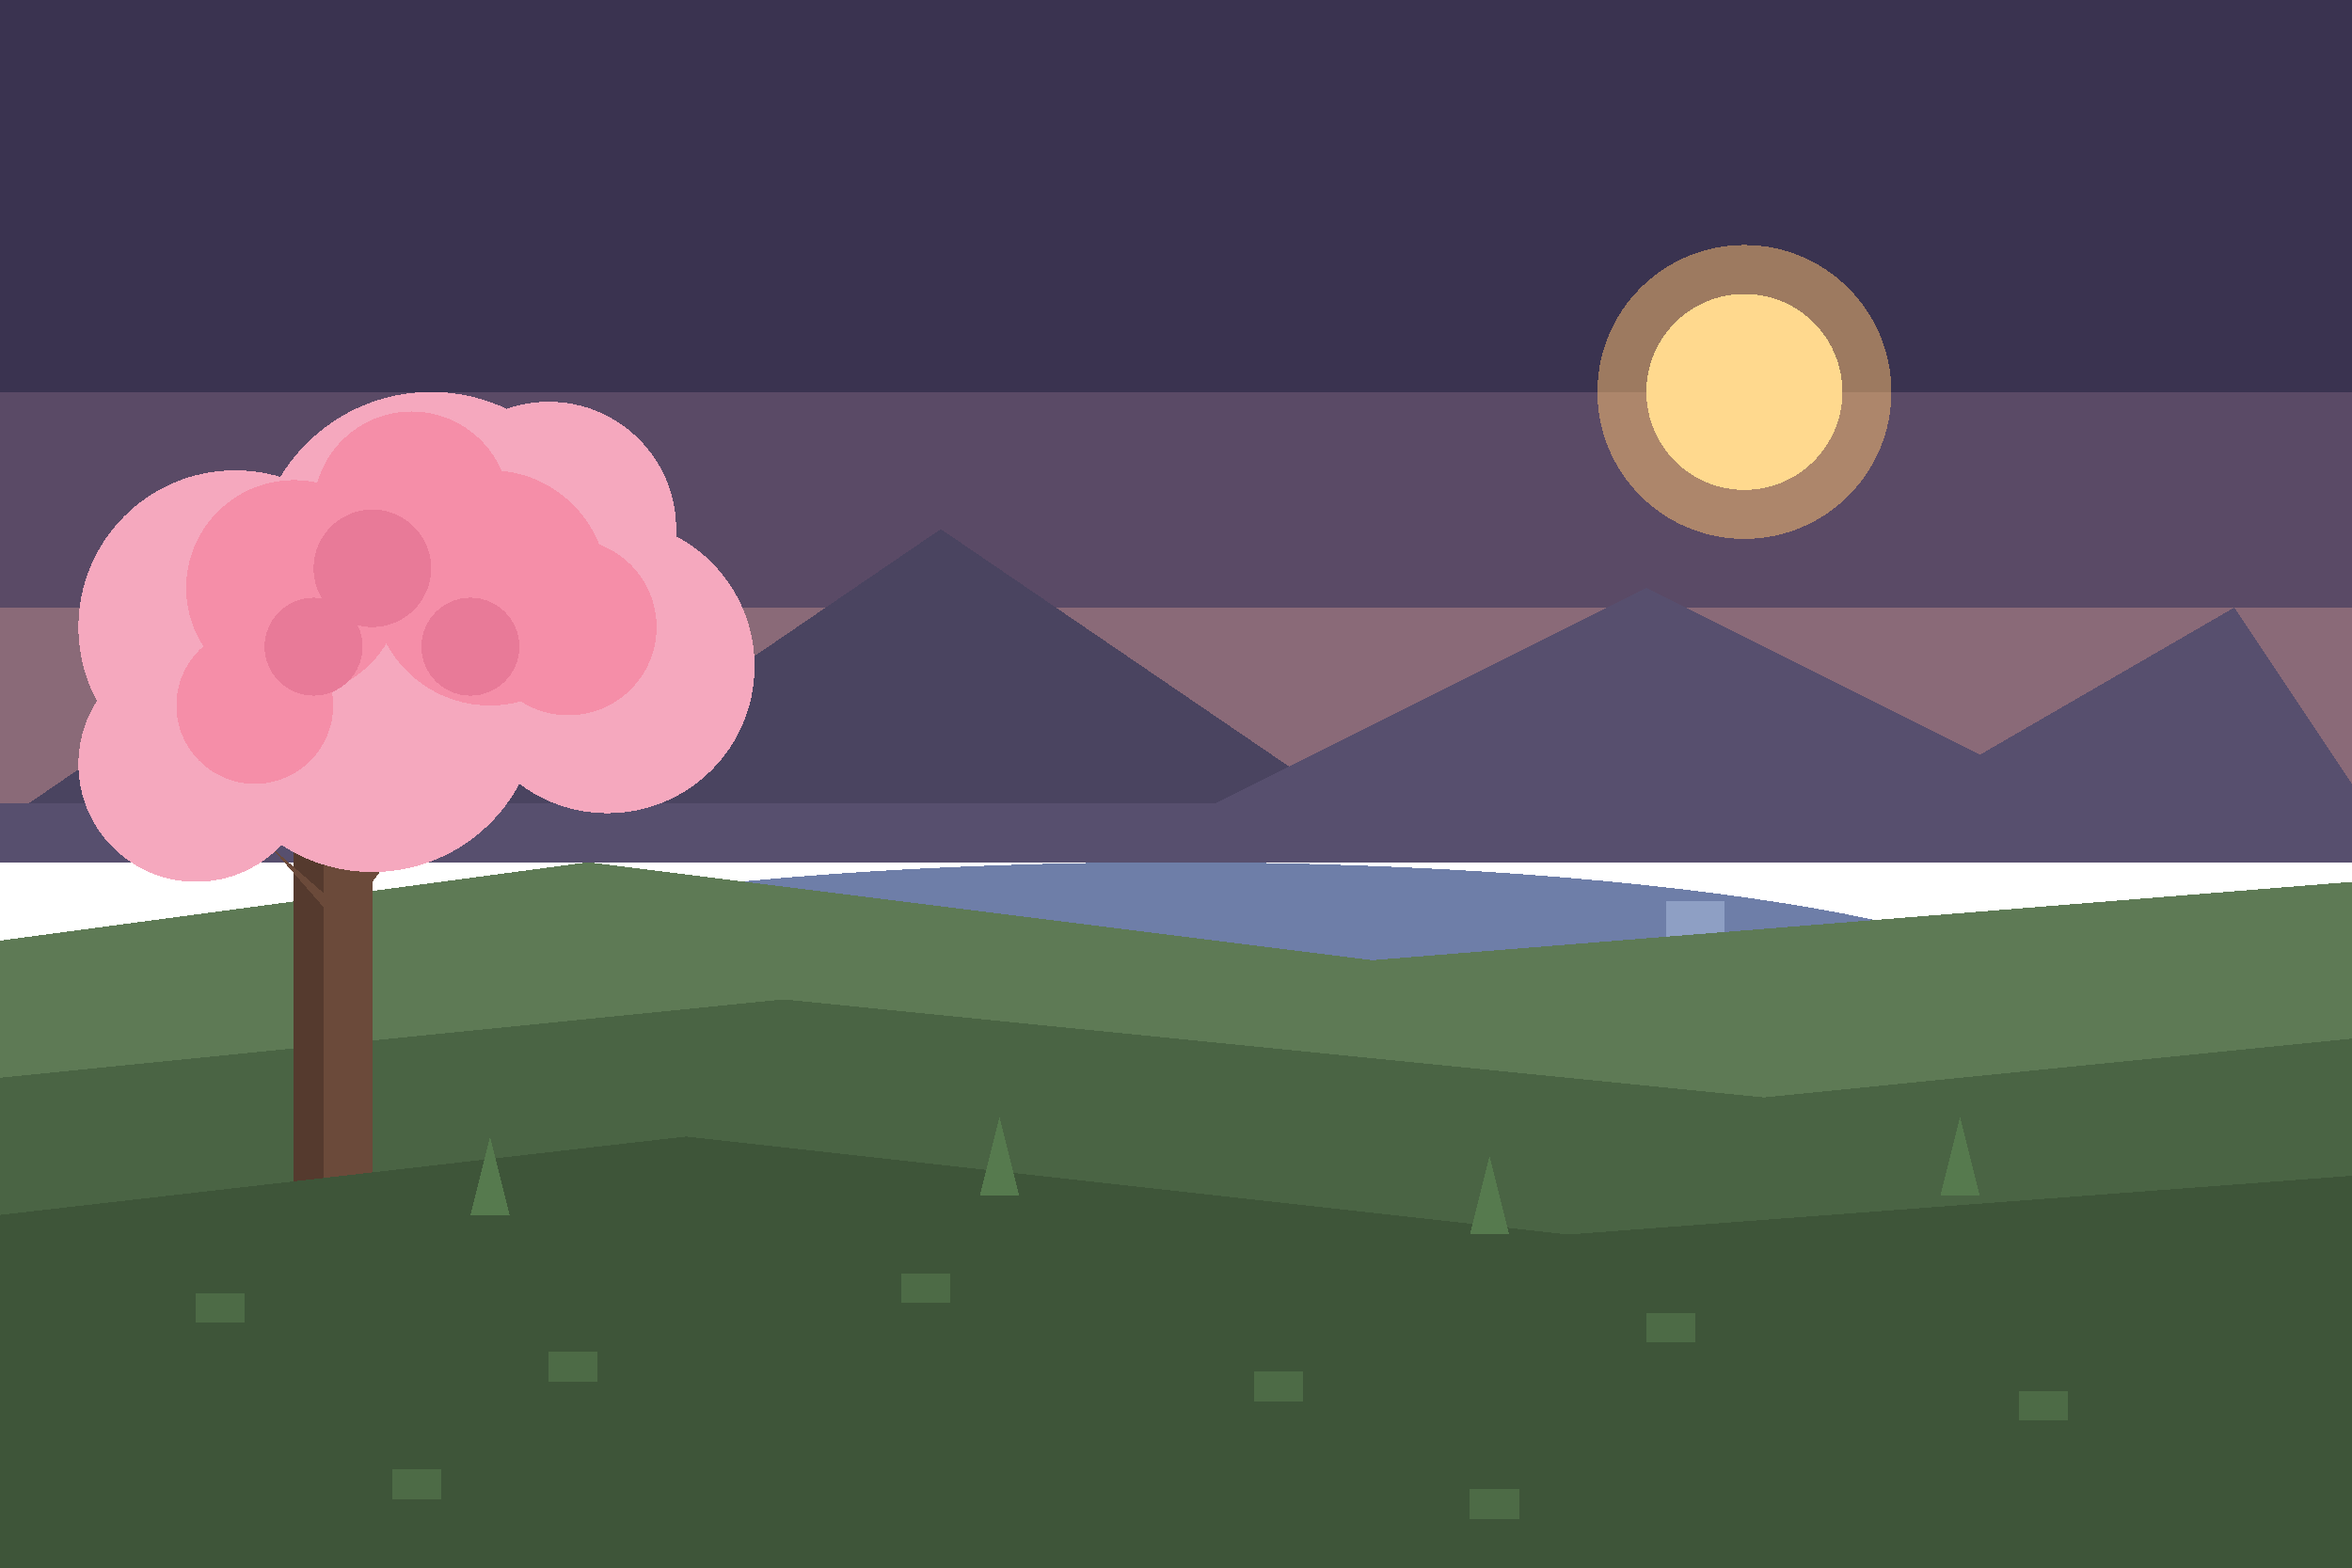
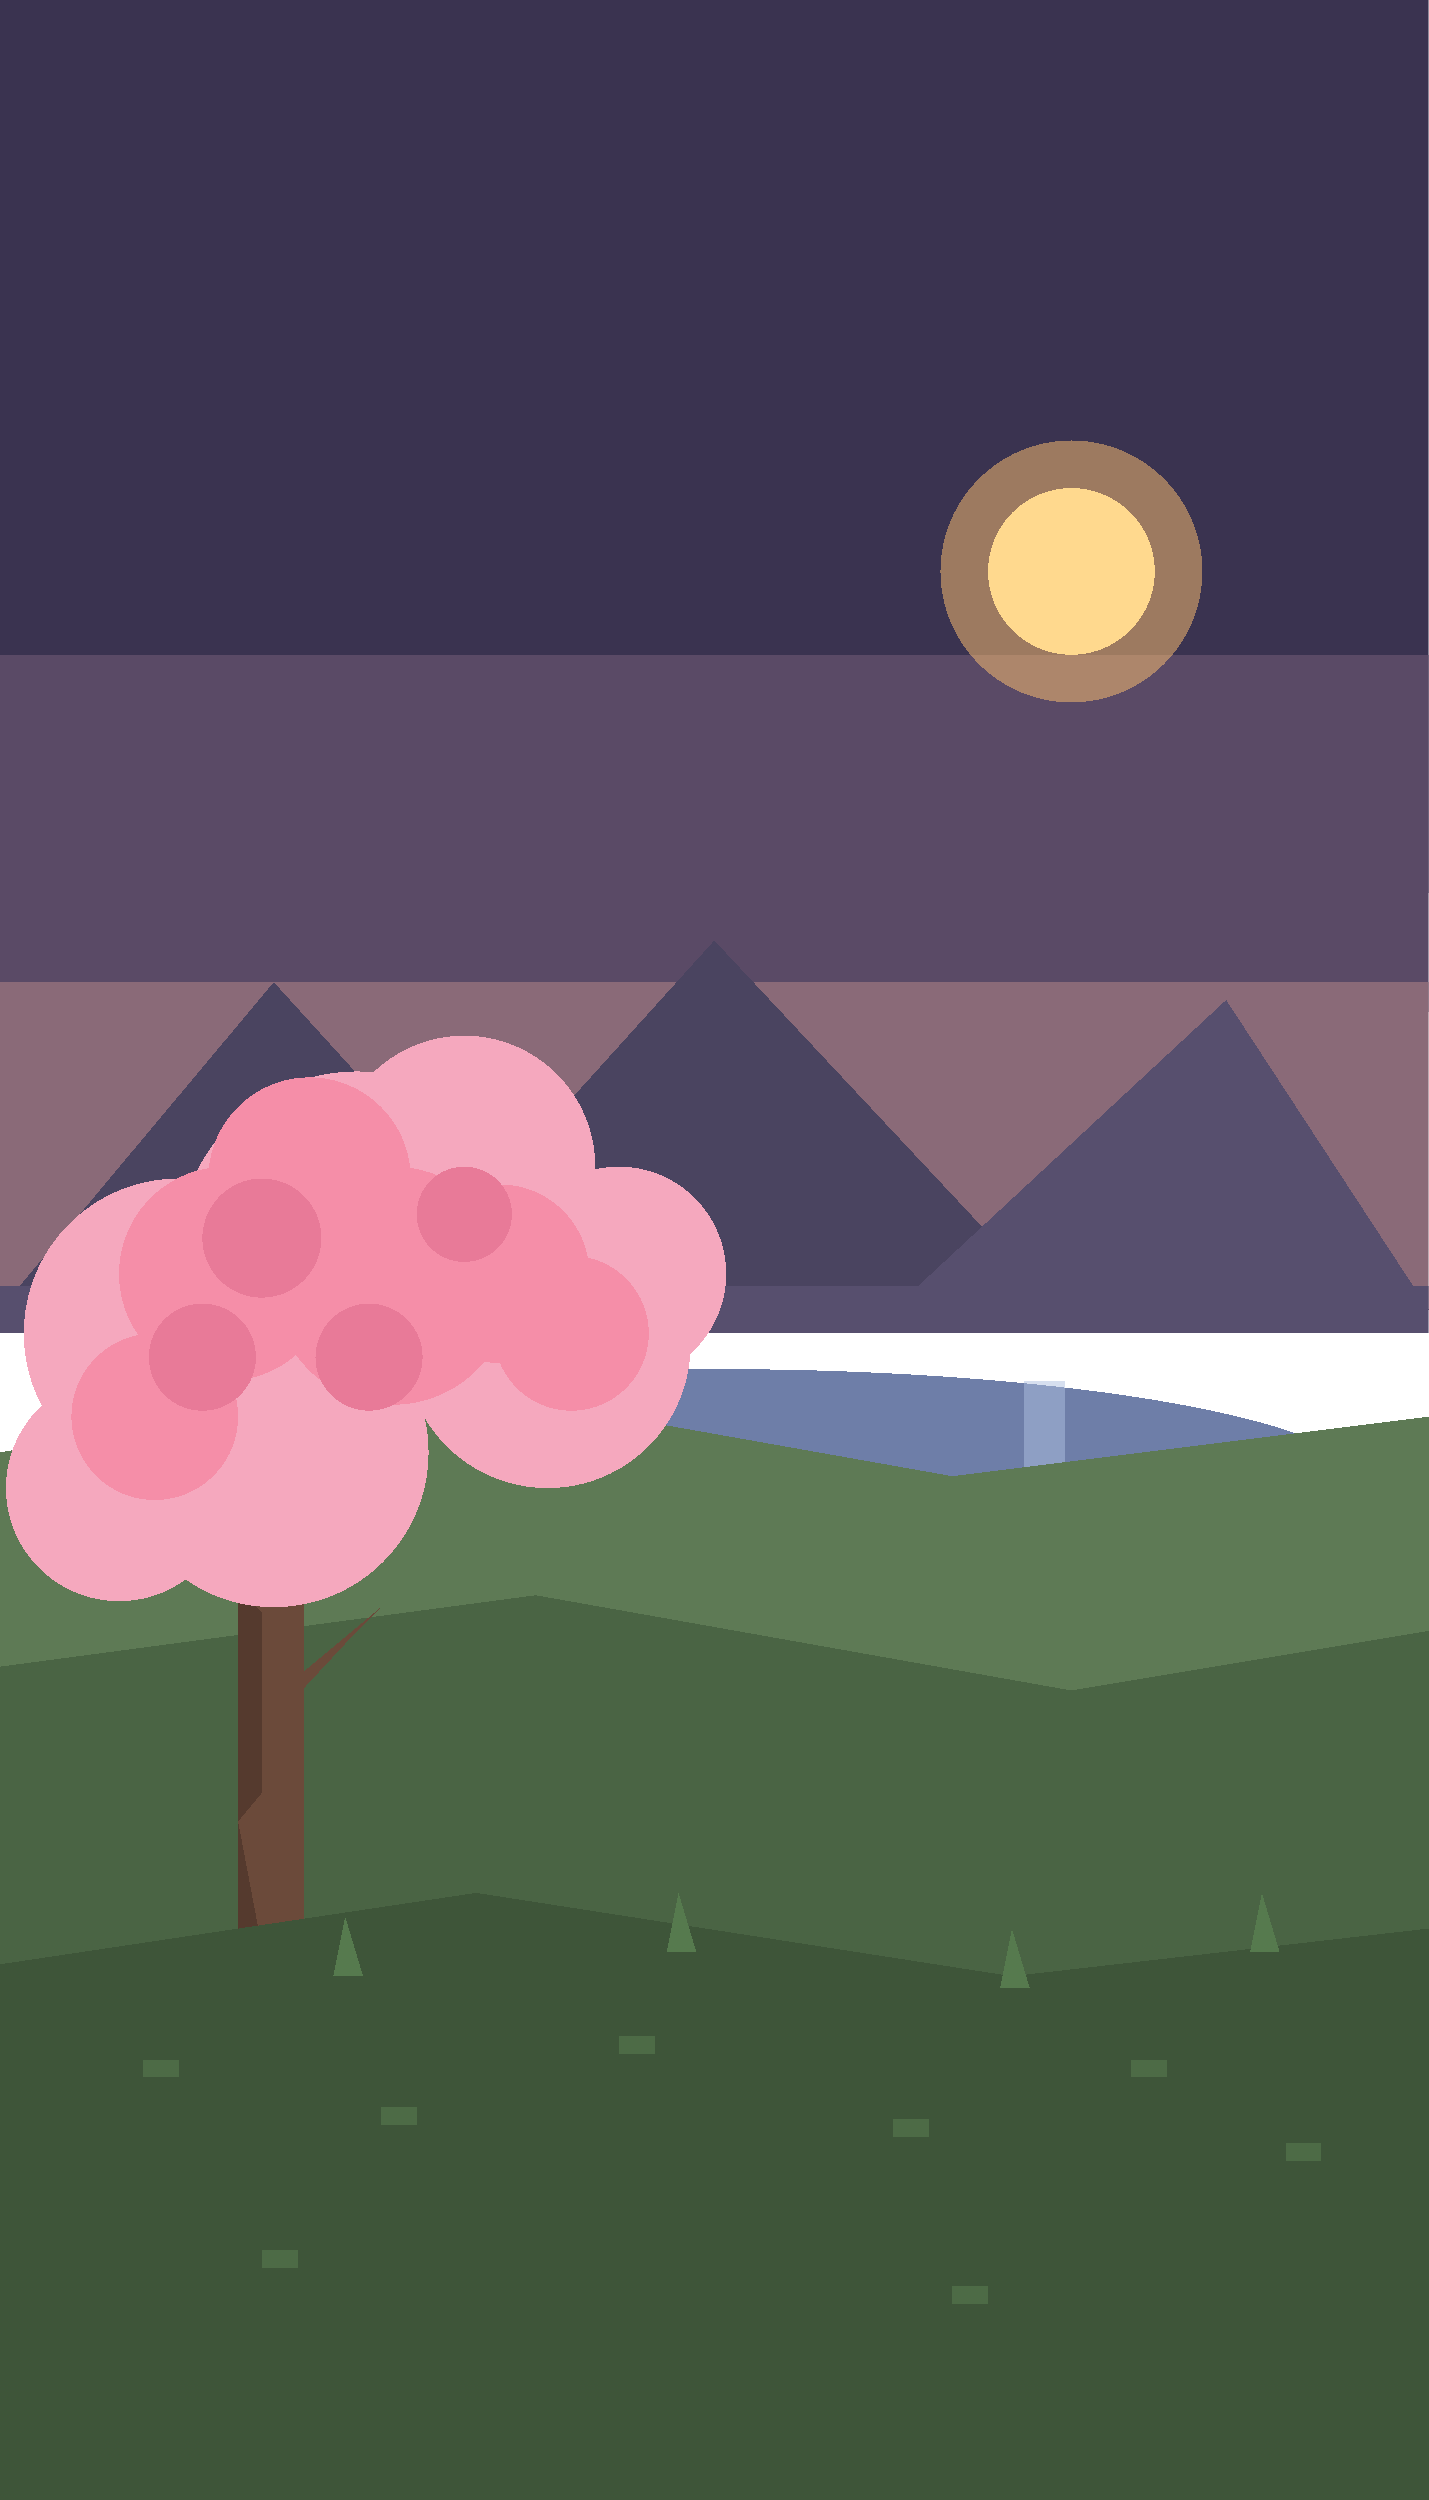
- <svg xmlns="http://www.w3.org/2000/svg" viewBox="0 0 240 160" shape-rendering="crispEdges" preserveAspectRatio="xMidYMid slice">
+ <svg xmlns="http://www.w3.org/2000/svg" viewBox="0 0 240 420" shape-rendering="crispEdges" preserveAspectRatio="xMidYMid slice">
  <g id="intro-cielo">
-     <rect x="0" y="0" width="240" height="60" fill="#3A3350" />
-     <rect x="0" y="40" width="240" height="30" fill="#5A4A66" />
-     <rect x="0" y="62" width="240" height="22" fill="#8A6A78" />
+     <rect x="0" y="0" width="240" height="150" fill="#3A3350" />
+     <rect x="0" y="110" width="240" height="60" fill="#5A4A66" />
+     <rect x="0" y="165" width="240" height="55" fill="#8A6A78" />
  </g>
  <g id="intro-sol">
-     <circle cx="178" cy="40" r="15" fill="#FFC170" opacity="0.5" />
-     <circle cx="178" cy="40" r="10" fill="#FFD98E" id="intro-astro" />
+     <circle cx="180" cy="96" r="22" fill="#FFC170" opacity="0.5" />
+     <circle cx="180" cy="96" r="14" fill="#FFD98E" id="intro-astro" />
  </g>
  <g id="intro-montes">
-     <polygon points="0,84 38,58 76,84" fill="#4A4460" />
-     <polygon points="52,84 96,54 140,84" fill="#4A4460" />
-     <polygon points="120,84 168,60 216,84" fill="#574F6E" />
-     <polygon points="190,84 228,62 240,80 240,84" fill="#574F6E" />
-     <rect x="0" y="82" width="240" height="6" fill="#574F6E" />
+     <polygon points="0,220 46,165 96,220" fill="#4A4460" />
+     <polygon points="64,220 120,158 178,220" fill="#4A4460" />
+     <polygon points="150,220 206,168 240,220" fill="#574F6E" />
+     <rect x="0" y="216" width="240" height="8" fill="#574F6E" />
  </g>
  <g id="intro-lago">
-     <ellipse cx="120" cy="104" rx="92" ry="16" fill="#6E7EA8" />
-     <rect x="170" y="92" width="6" height="22" fill="#AEC0E0" opacity="0.5" id="intro-reflejo" />
-     <rect x="96" y="100" width="10" height="2" fill="#AEC0E0" opacity="0.6" class="intro-destello" style="--d:0" />
-     <rect x="130" y="106" width="14" height="2" fill="#AEC0E0" opacity="0.5" class="intro-destello" style="--d:1" />
-     <rect x="112" y="110" width="8" height="2" fill="#AEC0E0" opacity="0.55" class="intro-destello" style="--d:2" />
+     <ellipse cx="120" cy="250" rx="110" ry="20" fill="#6E7EA8" />
+     <rect x="172" y="232" width="7" height="30" fill="#AEC0E0" opacity="0.5" id="intro-reflejo" />
+     <rect x="90" y="246" width="12" height="3" fill="#AEC0E0" opacity="0.6" class="intro-destello" style="--d:0" />
+     <rect x="132" y="254" width="16" height="3" fill="#AEC0E0" opacity="0.5" class="intro-destello" style="--d:1" />
+     <rect x="108" y="260" width="10" height="2" fill="#AEC0E0" opacity="0.55" class="intro-destello" style="--d:2" />
  </g>
  <g id="intro-colina-fondo">
-     <polygon points="0,96 60,88 140,98 240,90 240,116 0,116" fill="#5E7A55" />
+     <polygon points="0,244 70,232 160,248 240,238 240,300 0,300" fill="#5E7A55" />
  </g>
  <g id="intro-colina-media">
-     <polygon points="0,110 80,102 180,112 240,106 240,132 0,132" fill="#4A6444" />
+     <polygon points="0,280 90,268 180,284 240,274 240,340 0,340" fill="#4A6444" />
  </g>
  <g id="intro-sakura">
-     <rect x="30" y="70" width="8" height="74" fill="#6B4A3A" />
-     <rect x="30" y="70" width="3" height="74" fill="#553A2E" />
-     <polygon points="34,92 18,78 22,80 36,96" fill="#6B4A3A" />
-     <polygon points="36,86 54,70 50,74 38,90" fill="#6B4A3A" />
-     <circle cx="24" cy="64" r="16" fill="#F5A8BE" />
-     <circle cx="44" cy="58" r="18" fill="#F5A8BE" />
-     <circle cx="62" cy="68" r="15" fill="#F5A8BE" />
-     <circle cx="38" cy="72" r="17" fill="#F5A8BE" />
-     <circle cx="56" cy="54" r="13" fill="#F5A8BE" />
-     <circle cx="20" cy="78" r="12" fill="#F5A8BE" />
-     <circle cx="30" cy="60" r="11" fill="#F58EA8" />
-     <circle cx="50" cy="60" r="12" fill="#F58EA8" />
-     <circle cx="42" cy="52" r="10" fill="#F58EA8" />
-     <circle cx="58" cy="64" r="9" fill="#F58EA8" />
-     <circle cx="26" cy="72" r="8" fill="#F58EA8" />
-     <circle cx="38" cy="58" r="6" fill="#E87A98" />
-     <circle cx="48" cy="66" r="5" fill="#E87A98" />
-     <circle cx="32" cy="66" r="5" fill="#E87A98" />
+     <rect x="40" y="250" width="11" height="130" fill="#6B4A3A" />
+     <rect x="40" y="250" width="4" height="130" fill="#553A2E" />
+     <polygon points="45,300 64,380 54,380 40,306" fill="#6B4A3A" />
+     <polygon points="45,270 22,250 27,253 47,274" fill="#6B4A3A" />
+     <polygon points="49,258 74,236 69,240 51,262" fill="#6B4A3A" />
+     <polygon points="46,285 64,270 60,274 47,288" fill="#6B4A3A" />
+     <circle cx="30" cy="224" r="26" fill="#F5A8BE" />
+     <circle cx="60" cy="210" r="30" fill="#F5A8BE" />
+     <circle cx="92" cy="226" r="24" fill="#F5A8BE" />
+     <circle cx="46" cy="244" r="26" fill="#F5A8BE" />
+     <circle cx="78" cy="196" r="22" fill="#F5A8BE" />
+     <circle cx="20" cy="250" r="19" fill="#F5A8BE" />
+     <circle cx="104" cy="214" r="18" fill="#F5A8BE" />
+     <circle cx="38" cy="214" r="18" fill="#F58EA8" />
+     <circle cx="66" cy="216" r="20" fill="#F58EA8" />
+     <circle cx="52" cy="198" r="17" fill="#F58EA8" />
+     <circle cx="84" cy="214" r="15" fill="#F58EA8" />
+     <circle cx="26" cy="238" r="14" fill="#F58EA8" />
+     <circle cx="96" cy="224" r="13" fill="#F58EA8" />
+     <circle cx="44" cy="208" r="10" fill="#E87A98" />
+     <circle cx="62" cy="228" r="9" fill="#E87A98" />
+     <circle cx="34" cy="228" r="9" fill="#E87A98" />
+     <circle cx="78" cy="204" r="8" fill="#E87A98" />
  </g>
  <g id="intro-colina-frente">
-     <polygon points="0,124 70,116 160,126 240,120 240,160 0,160" fill="#3E5539" />
-     <rect x="20" y="132" width="5" height="3" fill="#567A4E" opacity="0.6" />
-     <rect x="56" y="138" width="5" height="3" fill="#567A4E" opacity="0.6" />
-     <rect x="92" y="130" width="5" height="3" fill="#567A4E" opacity="0.6" />
-     <rect x="128" y="140" width="5" height="3" fill="#567A4E" opacity="0.6" />
-     <rect x="168" y="134" width="5" height="3" fill="#567A4E" opacity="0.6" />
-     <rect x="206" y="142" width="5" height="3" fill="#567A4E" opacity="0.6" />
-     <rect x="40" y="150" width="5" height="3" fill="#567A4E" opacity="0.6" />
-     <rect x="150" y="152" width="5" height="3" fill="#567A4E" opacity="0.6" />
-     <polygon points="48,124 50,116 52,124" fill="#567A4E" class="intro-brizna" style="--b:0" />
-     <polygon points="100,122 102,114 104,122" fill="#567A4E" class="intro-brizna" style="--b:1" />
-     <polygon points="150,126 152,118 154,126" fill="#567A4E" class="intro-brizna" style="--b:2" />
-     <polygon points="198,122 200,114 202,122" fill="#567A4E" class="intro-brizna" style="--b:3" />
+     <polygon points="0,330 80,318 170,332 240,324 240,420 0,420" fill="#3E5539" />
+     <rect x="24" y="346" width="6" height="3" fill="#567A4E" opacity="0.6" />
+     <rect x="64" y="354" width="6" height="3" fill="#567A4E" opacity="0.6" />
+     <rect x="104" y="342" width="6" height="3" fill="#567A4E" opacity="0.6" />
+     <rect x="150" y="356" width="6" height="3" fill="#567A4E" opacity="0.6" />
+     <rect x="190" y="346" width="6" height="3" fill="#567A4E" opacity="0.6" />
+     <rect x="216" y="360" width="6" height="3" fill="#567A4E" opacity="0.6" />
+     <rect x="44" y="378" width="6" height="3" fill="#567A4E" opacity="0.6" />
+     <rect x="160" y="384" width="6" height="3" fill="#567A4E" opacity="0.6" />
+     <polygon points="56,332 58,322 61,332" fill="#567A4E" class="intro-brizna" style="--b:0" />
+     <polygon points="112,328 114,318 117,328" fill="#567A4E" class="intro-brizna" style="--b:1" />
+     <polygon points="168,334 170,324 173,334" fill="#567A4E" class="intro-brizna" style="--b:2" />
+     <polygon points="210,328 212,318 215,328" fill="#567A4E" class="intro-brizna" style="--b:3" />
  </g>
</svg>
